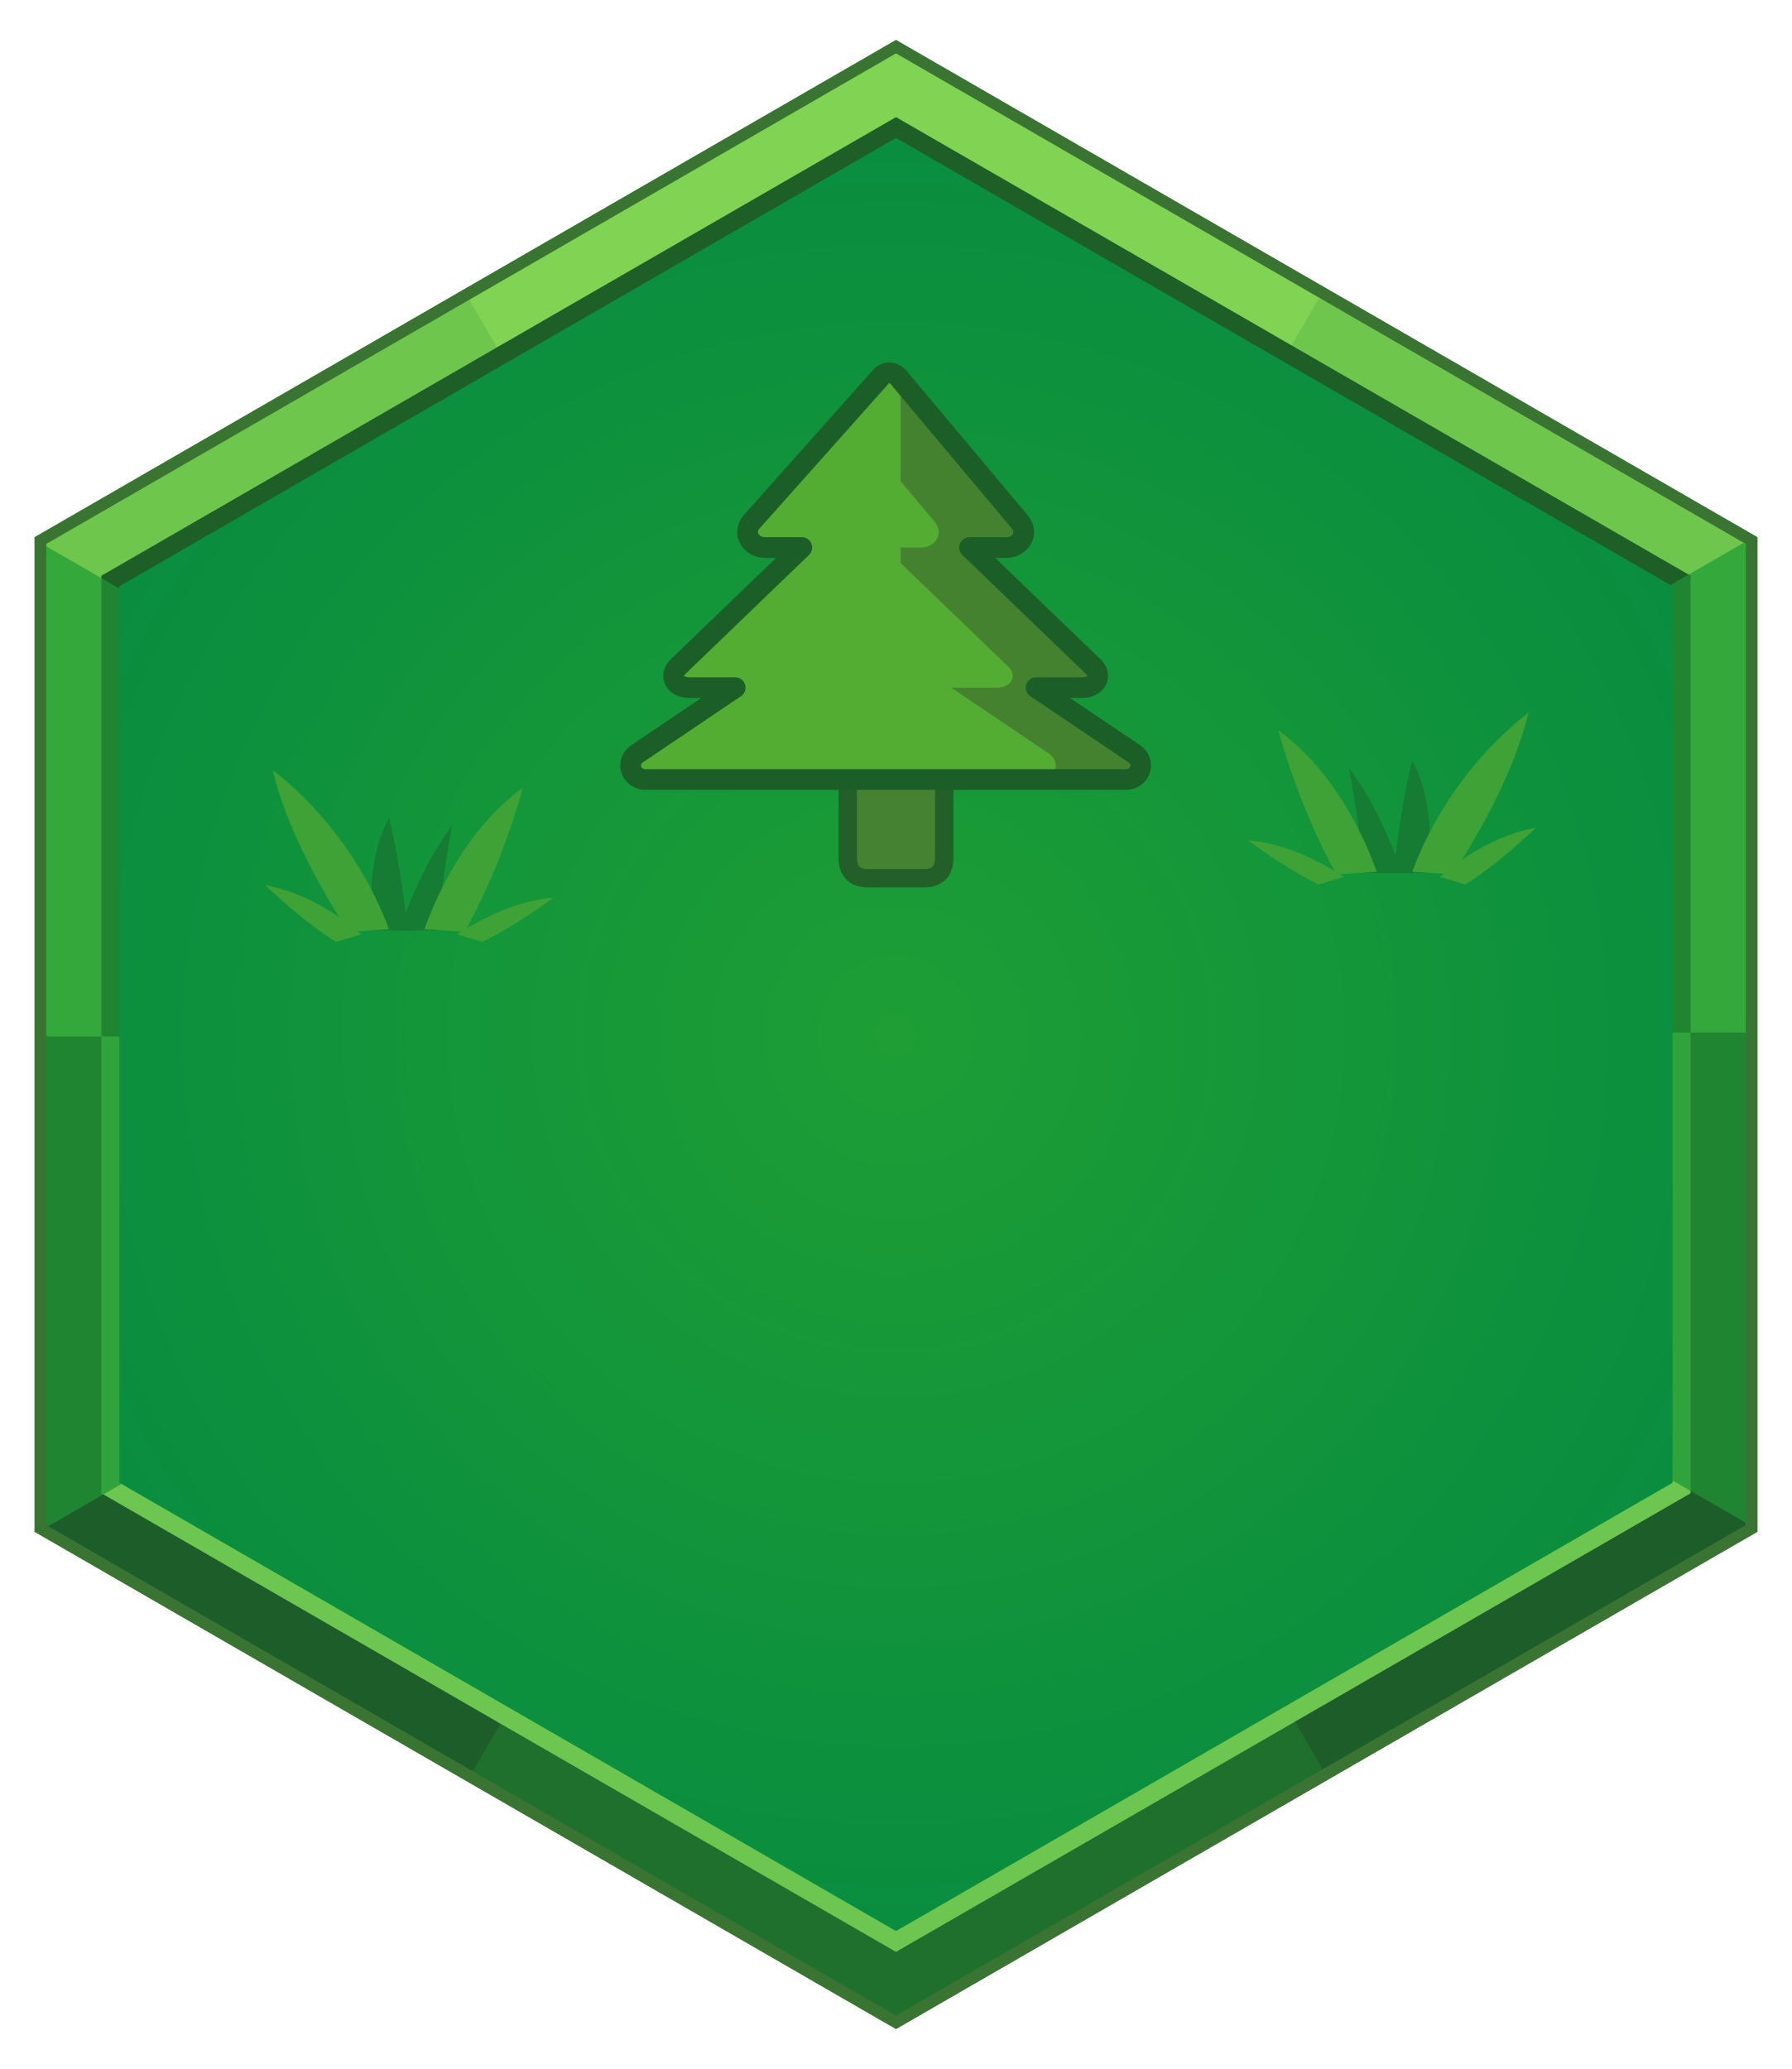
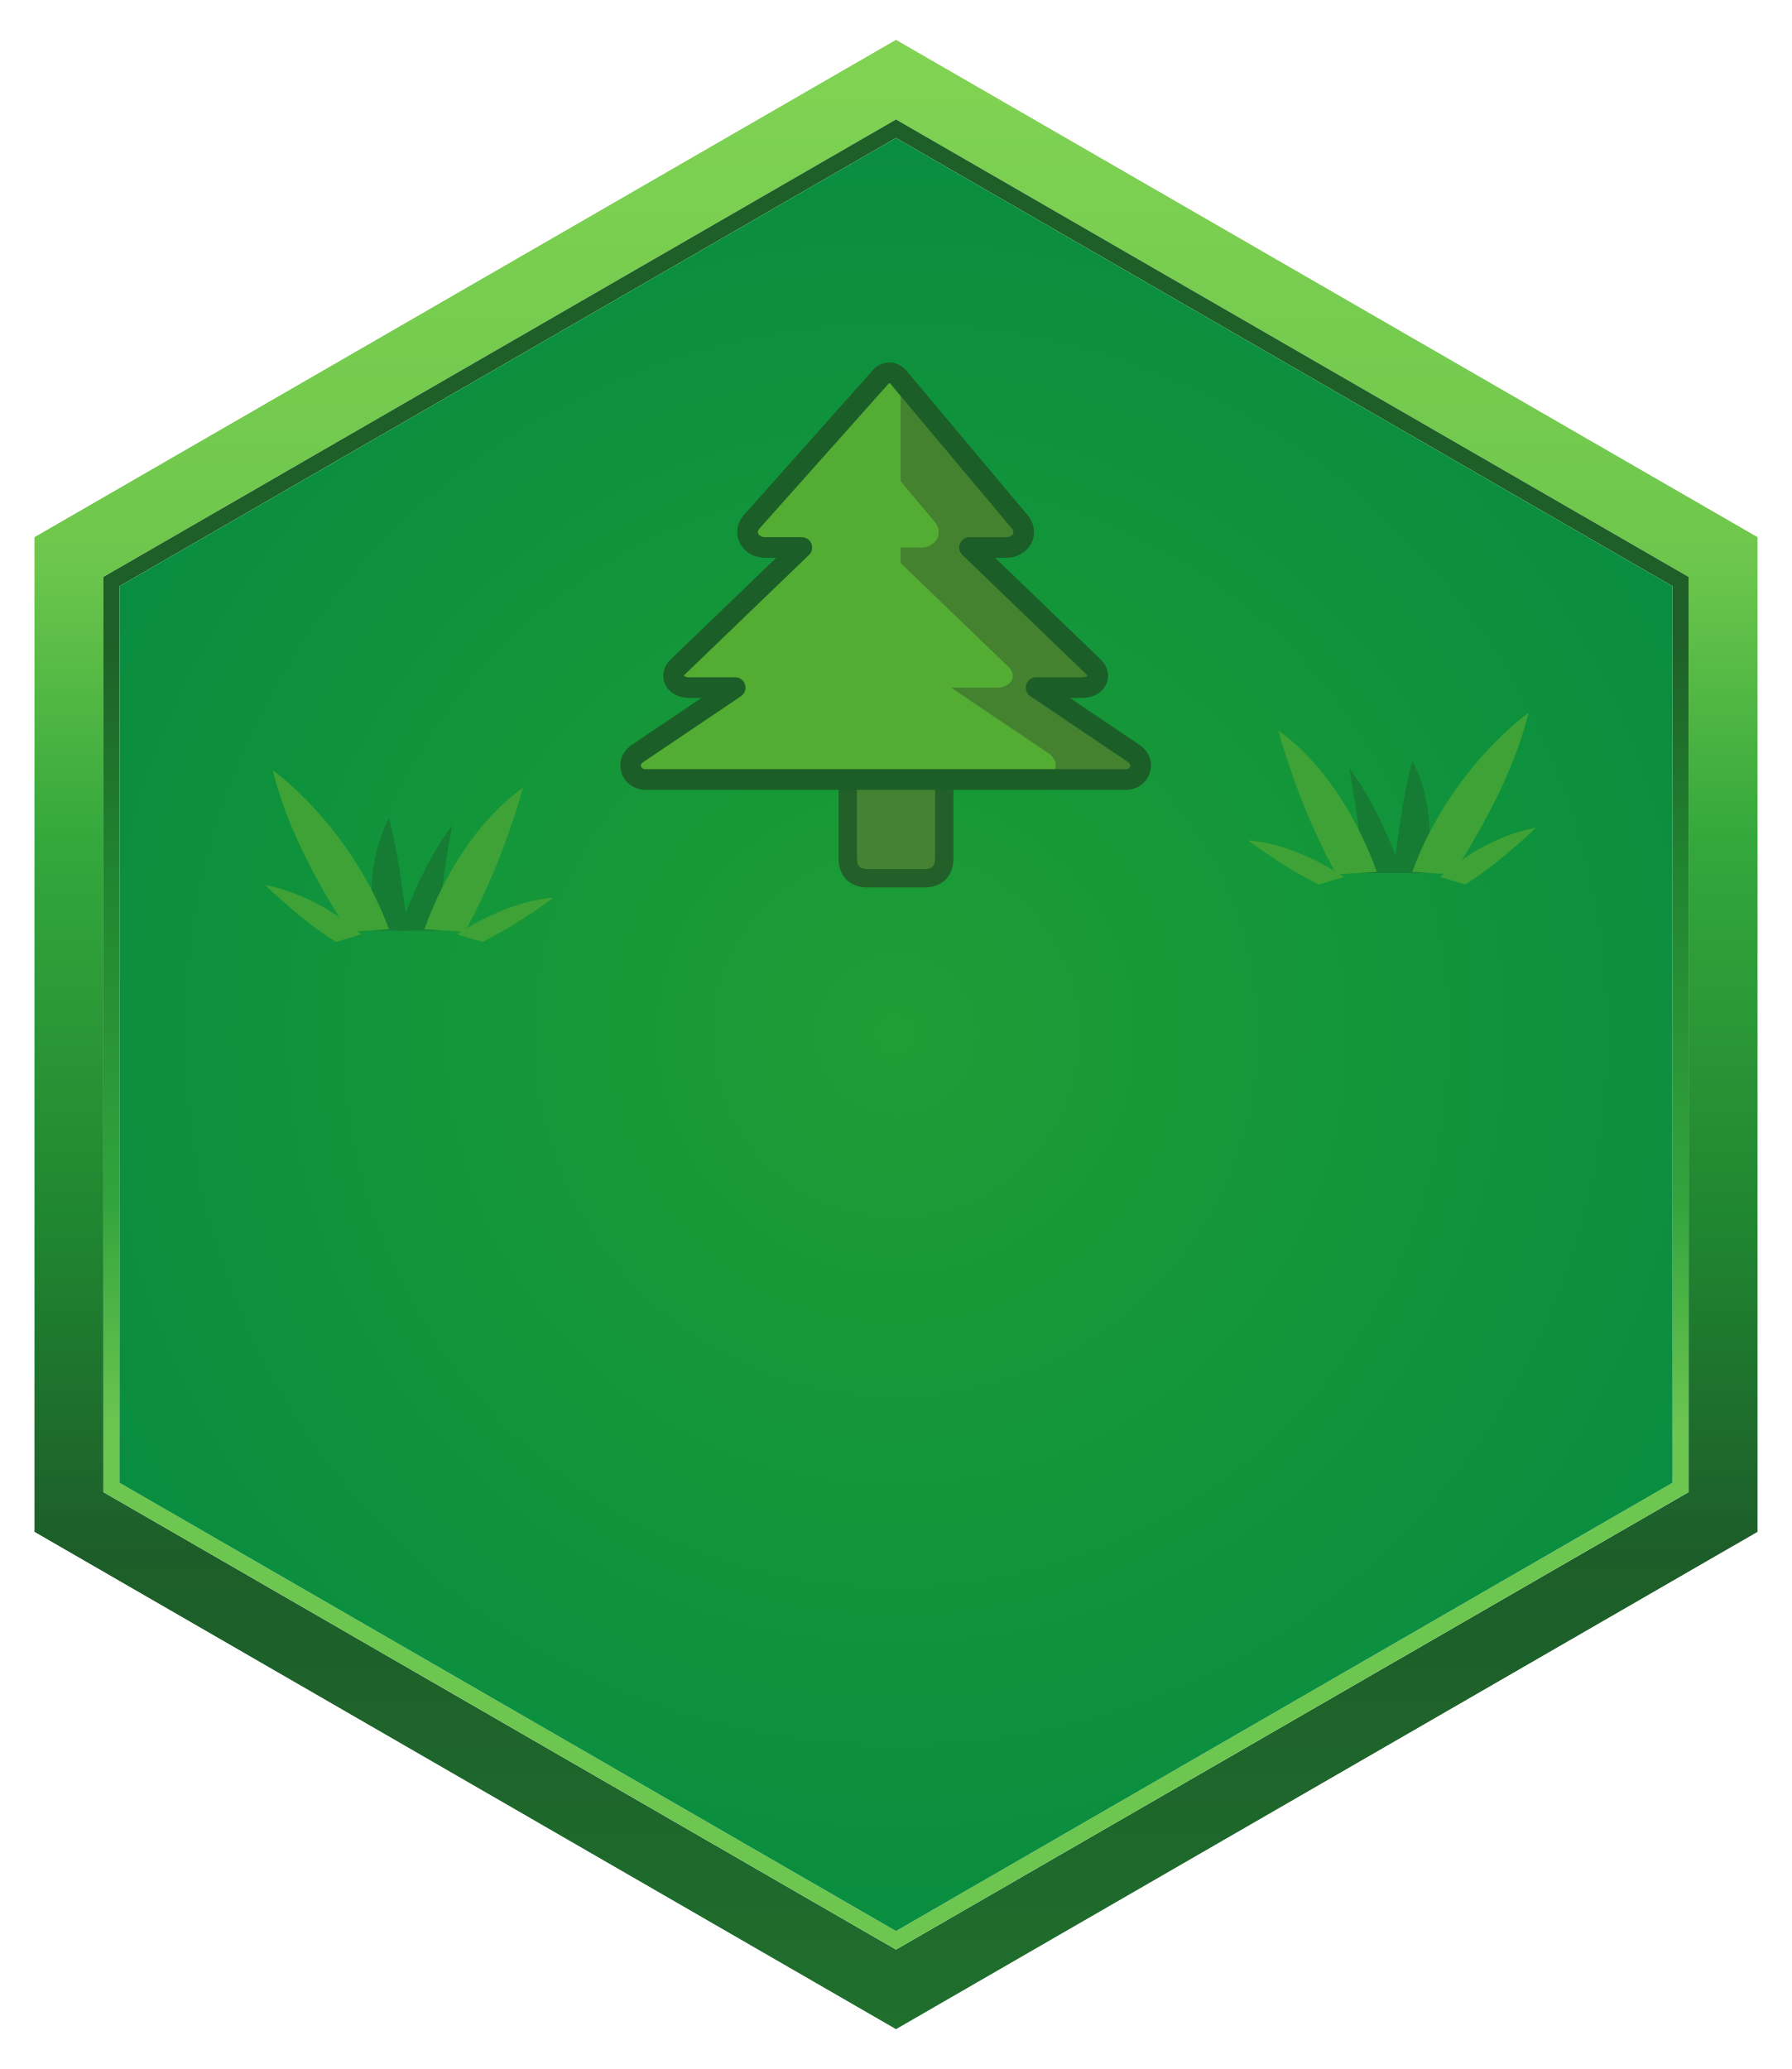
<svg xmlns="http://www.w3.org/2000/svg" width="173.2" height="200" viewBox="-78 -90.067 156 180.133">
  <defs>
    <radialGradient id="f" cx="0" cy="0" r="78.1" gradientUnits="userSpaceOnUse">
      <stop offset="0" stop-color="#1e9e35" />
      <stop offset="1" stop-color="#098d3f" />
    </radialGradient>
+     <linearGradient id="fr" x1="0" y1="-86.6" x2="0" y2="86.6" gradientUnits="userSpaceOnUse">
+       <stop offset="0" stop-color="#81d353" />
+       <stop offset="0.26" stop-color="#6ec74c" />
+       <stop offset="0.4" stop-color="#35a83c" />
+       <stop offset="0.6" stop-color="#1f8530" />
+       <stop offset="0.76" stop-color="#1d5d29" />
+       <stop offset="1" stop-color="#1f6f2d" />
+     </linearGradient>
+     <linearGradient id="fl" x1="0" y1="-86.6" x2="0" y2="86.6" gradientUnits="userSpaceOnUse">
+       <stop offset="0" stop-color="#1e5f27" />
+       <stop offset="0.3" stop-color="#1e5f27" />
+       <stop offset="0.42" stop-color="#208530" />
+       <stop offset="0.58" stop-color="#31a33c" />
+       <stop offset="0.7" stop-color="#6dc650" />
+       <stop offset="1" stop-color="#6dc650" />
+     </linearGradient>
  </defs>
-   <polygon points="0.00,-86.60 75.00,-43.30 75.00,43.30 0.00,86.60 -75.00,43.30 -75.00,-43.30" fill="#3a7433" />
-   <polygon points="0.00,-85.22 36.90,-63.91 34.50,-59.76 0.00,-79.67" fill="#81d353" stroke="#81d353" stroke-width="0.35" stroke-linejoin="round" />
-   <polygon points="36.90,-63.91 73.80,-42.61 69.00,-39.84 34.50,-59.76" fill="#6ec74c" stroke="#6ec74c" stroke-width="0.35" stroke-linejoin="round" />
-   <polygon points="73.80,-42.61 73.80,0.00 69.00,0.00 69.00,-39.84" fill="#35a83c" stroke="#35a83c" stroke-width="0.35" stroke-linejoin="round" />
-   <polygon points="73.80,0.00 73.80,42.61 69.00,39.84 69.00,0.00" fill="#1f8530" stroke="#1f8530" stroke-width="0.35" stroke-linejoin="round" />
-   <polygon points="73.80,42.61 36.90,63.91 34.50,59.76 69.00,39.84" fill="#1d5d29" stroke="#1d5d29" stroke-width="0.35" stroke-linejoin="round" />
-   <polygon points="36.90,63.91 0.00,85.22 0.00,79.67 34.50,59.76" fill="#1f6f2d" stroke="#1f6f2d" stroke-width="0.35" stroke-linejoin="round" />
-   <polygon points="0.00,85.22 -36.90,63.91 -34.50,59.76 0.00,79.67" fill="#1f6f2d" stroke="#1f6f2d" stroke-width="0.35" stroke-linejoin="round" />
-   <polygon points="-36.90,63.91 -73.80,42.61 -69.00,39.84 -34.50,59.76" fill="#1d5d29" stroke="#1d5d29" stroke-width="0.35" stroke-linejoin="round" />
-   <polygon points="-73.80,42.61 -73.80,0.00 -69.00,0.00 -69.00,39.84" fill="#1f8530" stroke="#1f8530" stroke-width="0.35" stroke-linejoin="round" />
-   <polygon points="-73.80,0.00 -73.80,-42.61 -69.00,-39.84 -69.00,0.00" fill="#35a83c" stroke="#35a83c" stroke-width="0.35" stroke-linejoin="round" />
-   <polygon points="-73.80,-42.61 -36.90,-63.91 -34.50,-59.76 -69.00,-39.84" fill="#6ec74c" stroke="#6ec74c" stroke-width="0.35" stroke-linejoin="round" />
-   <polygon points="-36.90,-63.91 0.00,-85.22 0.00,-79.67 -34.50,-59.76" fill="#81d353" stroke="#81d353" stroke-width="0.35" stroke-linejoin="round" />
-   <polygon points="0.00,-79.67 34.50,-59.76 33.80,-58.54 0.00,-78.06" fill="#1e5f27" stroke="#1e5f27" stroke-width="0.35" stroke-linejoin="round" />
-   <polygon points="34.50,-59.76 69.00,-39.84 67.60,-39.03 33.80,-58.54" fill="#1e5f27" stroke="#1e5f27" stroke-width="0.35" stroke-linejoin="round" />
-   <polygon points="69.00,-39.84 69.00,0.00 67.60,0.00 67.60,-39.03" fill="#208530" stroke="#208530" stroke-width="0.35" stroke-linejoin="round" />
-   <polygon points="69.00,0.00 69.00,39.84 67.60,39.03 67.60,0.00" fill="#31a33c" stroke="#31a33c" stroke-width="0.35" stroke-linejoin="round" />
-   <polygon points="69.00,39.84 34.50,59.76 33.80,58.54 67.60,39.03" fill="#6dc650" stroke="#6dc650" stroke-width="0.35" stroke-linejoin="round" />
-   <polygon points="34.50,59.76 0.00,79.67 0.00,78.06 33.80,58.54" fill="#6dc650" stroke="#6dc650" stroke-width="0.35" stroke-linejoin="round" />
-   <polygon points="0.00,79.67 -34.50,59.76 -33.80,58.54 0.00,78.06" fill="#6dc650" stroke="#6dc650" stroke-width="0.35" stroke-linejoin="round" />
-   <polygon points="-34.50,59.76 -69.00,39.84 -67.60,39.03 -33.80,58.54" fill="#6dc650" stroke="#6dc650" stroke-width="0.35" stroke-linejoin="round" />
-   <polygon points="-69.00,39.84 -69.00,0.00 -67.60,0.00 -67.60,39.03" fill="#31a33c" stroke="#31a33c" stroke-width="0.35" stroke-linejoin="round" />
-   <polygon points="-69.00,0.00 -69.00,-39.84 -67.60,-39.03 -67.60,0.00" fill="#208530" stroke="#208530" stroke-width="0.35" stroke-linejoin="round" />
-   <polygon points="-69.00,-39.84 -34.50,-59.76 -33.80,-58.54 -67.60,-39.03" fill="#1e5f27" stroke="#1e5f27" stroke-width="0.35" stroke-linejoin="round" />
-   <polygon points="-34.50,-59.76 0.00,-79.67 0.00,-78.06 -33.80,-58.54" fill="#1e5f27" stroke="#1e5f27" stroke-width="0.35" stroke-linejoin="round" />
+   <path d="M0.00 -86.60 L75.00 -43.30 L75.00 43.30 L0.00 86.60 L-75.00 43.30 L-75.00 -43.30 Z M-69.00 -39.84 L-69.00 39.84 L0.00 79.67 L69.00 39.84 L69.00 -39.84 L0.00 -79.67 Z" fill="url(#fr)" fill-rule="evenodd" />
+   <path d="M0.00 -79.67 L69.00 -39.84 L69.00 39.84 L0.00 79.67 L-69.00 39.84 L-69.00 -39.84 Z M-67.60 -39.03 L-67.60 39.03 L0.00 78.06 L67.60 39.03 L67.60 -39.03 L0.00 -78.06 Z" fill="url(#fl)" fill-rule="evenodd" />
  <polygon points="0.00,-78.06 67.60,-39.03 67.60,39.03 0.00,78.06 -67.60,39.03 -67.60,-39.03" fill="url(#f)" />
  <path d="M-4.2 -23 L-4.2 -15.4 Q-4.2 -13.6 -2.4 -13.6 L2.4 -13.6 Q4.2 -13.6 4.2 -15.4 L4.2 -23 Z" fill="#458231" stroke="#225f29" stroke-width="1.6" />
  <clipPath id="tr">
    <path d="M-1.2 -57.4 C-0.6 -57.8 0 -57.6 0.4 -57 L10.8 -44.6 C11.6 -43.6 10.8 -42.4 9.6 -42.4 L6.4 -42.4 L17.2 -32 C18 -31.2 17.4 -30.2 16.2 -30.2 L12.2 -30.2 L20.8 -24.4 C21.8 -23.6 21.2 -22.2 20 -22.2 L-21.8 -22.2 C-23 -22.2 -23.6 -23.6 -22.6 -24.4 L-14 -30.2 L-18 -30.2 C-19.2 -30.2 -19.8 -31.2 -19 -32 L-8.2 -42.4 L-11.4 -42.4 C-12.6 -42.4 -13.4 -43.6 -12.6 -44.6 Z" />
  </clipPath>
  <path d="M-1.2 -57.4 C-0.6 -57.8 0 -57.6 0.4 -57 L10.8 -44.6 C11.6 -43.6 10.8 -42.4 9.6 -42.4 L6.4 -42.4 L17.2 -32 C18 -31.2 17.4 -30.2 16.2 -30.2 L12.2 -30.2 L20.8 -24.4 C21.8 -23.6 21.2 -22.2 20 -22.2 L-21.8 -22.2 C-23 -22.2 -23.6 -23.6 -22.6 -24.4 L-14 -30.2 L-18 -30.2 C-19.2 -30.2 -19.8 -31.2 -19 -32 L-8.2 -42.4 L-11.4 -42.4 C-12.6 -42.4 -13.4 -43.6 -12.6 -44.6 Z" fill="#458230" />
  <g clip-path="url(#tr)">
    <path d="M-1.2 -57.4 C-0.6 -57.8 0 -57.6 0.4 -57 L10.8 -44.6 C11.6 -43.6 10.8 -42.4 9.6 -42.4 L6.4 -42.4 L17.2 -32 C18 -31.2 17.4 -30.2 16.2 -30.2 L12.2 -30.2 L20.8 -24.4 C21.8 -23.6 21.2 -22.2 20 -22.2 L-21.8 -22.2 C-23 -22.2 -23.6 -23.6 -22.6 -24.4 L-14 -30.2 L-18 -30.2 C-19.2 -30.2 -19.8 -31.2 -19 -32 L-8.2 -42.4 L-11.4 -42.4 C-12.6 -42.4 -13.4 -43.6 -12.6 -44.6 Z" fill="#52ad32" transform="translate(-7.4 0)" />
    <path d="M-30 -60 H0.4 V-20 H-30 Z" fill="#52ad32" />
  </g>
  <path d="M-1.2 -57.4 C-0.6 -57.8 0 -57.6 0.4 -57 L10.8 -44.6 C11.6 -43.6 10.8 -42.4 9.6 -42.4 L6.4 -42.4 L17.2 -32 C18 -31.2 17.4 -30.2 16.2 -30.2 L12.2 -30.2 L20.8 -24.4 C21.8 -23.6 21.2 -22.2 20 -22.2 L-21.8 -22.2 C-23 -22.2 -23.6 -23.6 -22.6 -24.4 L-14 -30.2 L-18 -30.2 C-19.2 -30.2 -19.8 -31.2 -19 -32 L-8.2 -42.4 L-11.4 -42.4 C-12.6 -42.4 -13.4 -43.6 -12.6 -44.6 Z" fill="none" stroke="#1c5e27" stroke-width="1.8" stroke-linejoin="round" />
  <g transform="translate(-42.6 -9.6) scale(1.1 1.1)">
    <path fill="#167c33" d="M-2.6 0.5 C-3.1 -3 -2.6 -6.2 -1.4 -8.4 C-0.7 -5.8 -0.3 -2.6 0.1 0.5 Z" />
    <path fill="#167c33" d="M-0.6 0.5 C0.5 -2.6 1.9 -5.6 3.6 -7.8 C3.1 -5.1 2.7 -2.5 2.5 0.5 Z" />
    <path fill="#3fa236" d="M-1.4 0.4 C-3 -4 -6.2 -8.8 -10.6 -12.2 C-9.6 -8 -7.2 -3.4 -4.6 0.6 Z" />
    <path fill="#3fa236" d="M1.4 0.4 C3 -4 5.6 -8.2 9.2 -10.8 C8.2 -7.2 6.6 -3 4.6 0.6 Z" />
    <path fill="#3fa236" d="M-3.6 0.8 C-6 -1.3 -8.6 -2.6 -11.2 -3.1 C-9.2 -1.2 -7.2 0.4 -5.6 1.4 Z" />
    <path fill="#3fa236" d="M4 0.8 C6.6 -0.9 9.2 -1.9 11.6 -2.1 C9.6 -0.6 7.6 0.6 6 1.4 Z" />
  </g>
  <g transform="translate(43.4 -14.6) scale(-1.1 1.1)">
    <path fill="#167c33" d="M-2.6 0.5 C-3.1 -3 -2.6 -6.2 -1.4 -8.4 C-0.7 -5.8 -0.3 -2.6 0.1 0.5 Z" />
    <path fill="#167c33" d="M-0.6 0.5 C0.5 -2.6 1.9 -5.6 3.6 -7.8 C3.1 -5.1 2.7 -2.5 2.5 0.5 Z" />
    <path fill="#3fa236" d="M-1.4 0.4 C-3 -4 -6.2 -8.8 -10.6 -12.2 C-9.6 -8 -7.2 -3.4 -4.6 0.6 Z" />
    <path fill="#3fa236" d="M1.4 0.4 C3 -4 5.6 -8.2 9.2 -10.8 C8.2 -7.2 6.6 -3 4.6 0.6 Z" />
    <path fill="#3fa236" d="M-3.6 0.8 C-6 -1.3 -8.6 -2.6 -11.2 -3.1 C-9.2 -1.2 -7.2 0.4 -5.6 1.4 Z" />
    <path fill="#3fa236" d="M4 0.8 C6.6 -0.9 9.2 -1.9 11.6 -2.1 C9.6 -0.6 7.6 0.6 6 1.4 Z" />
  </g>
</svg>
